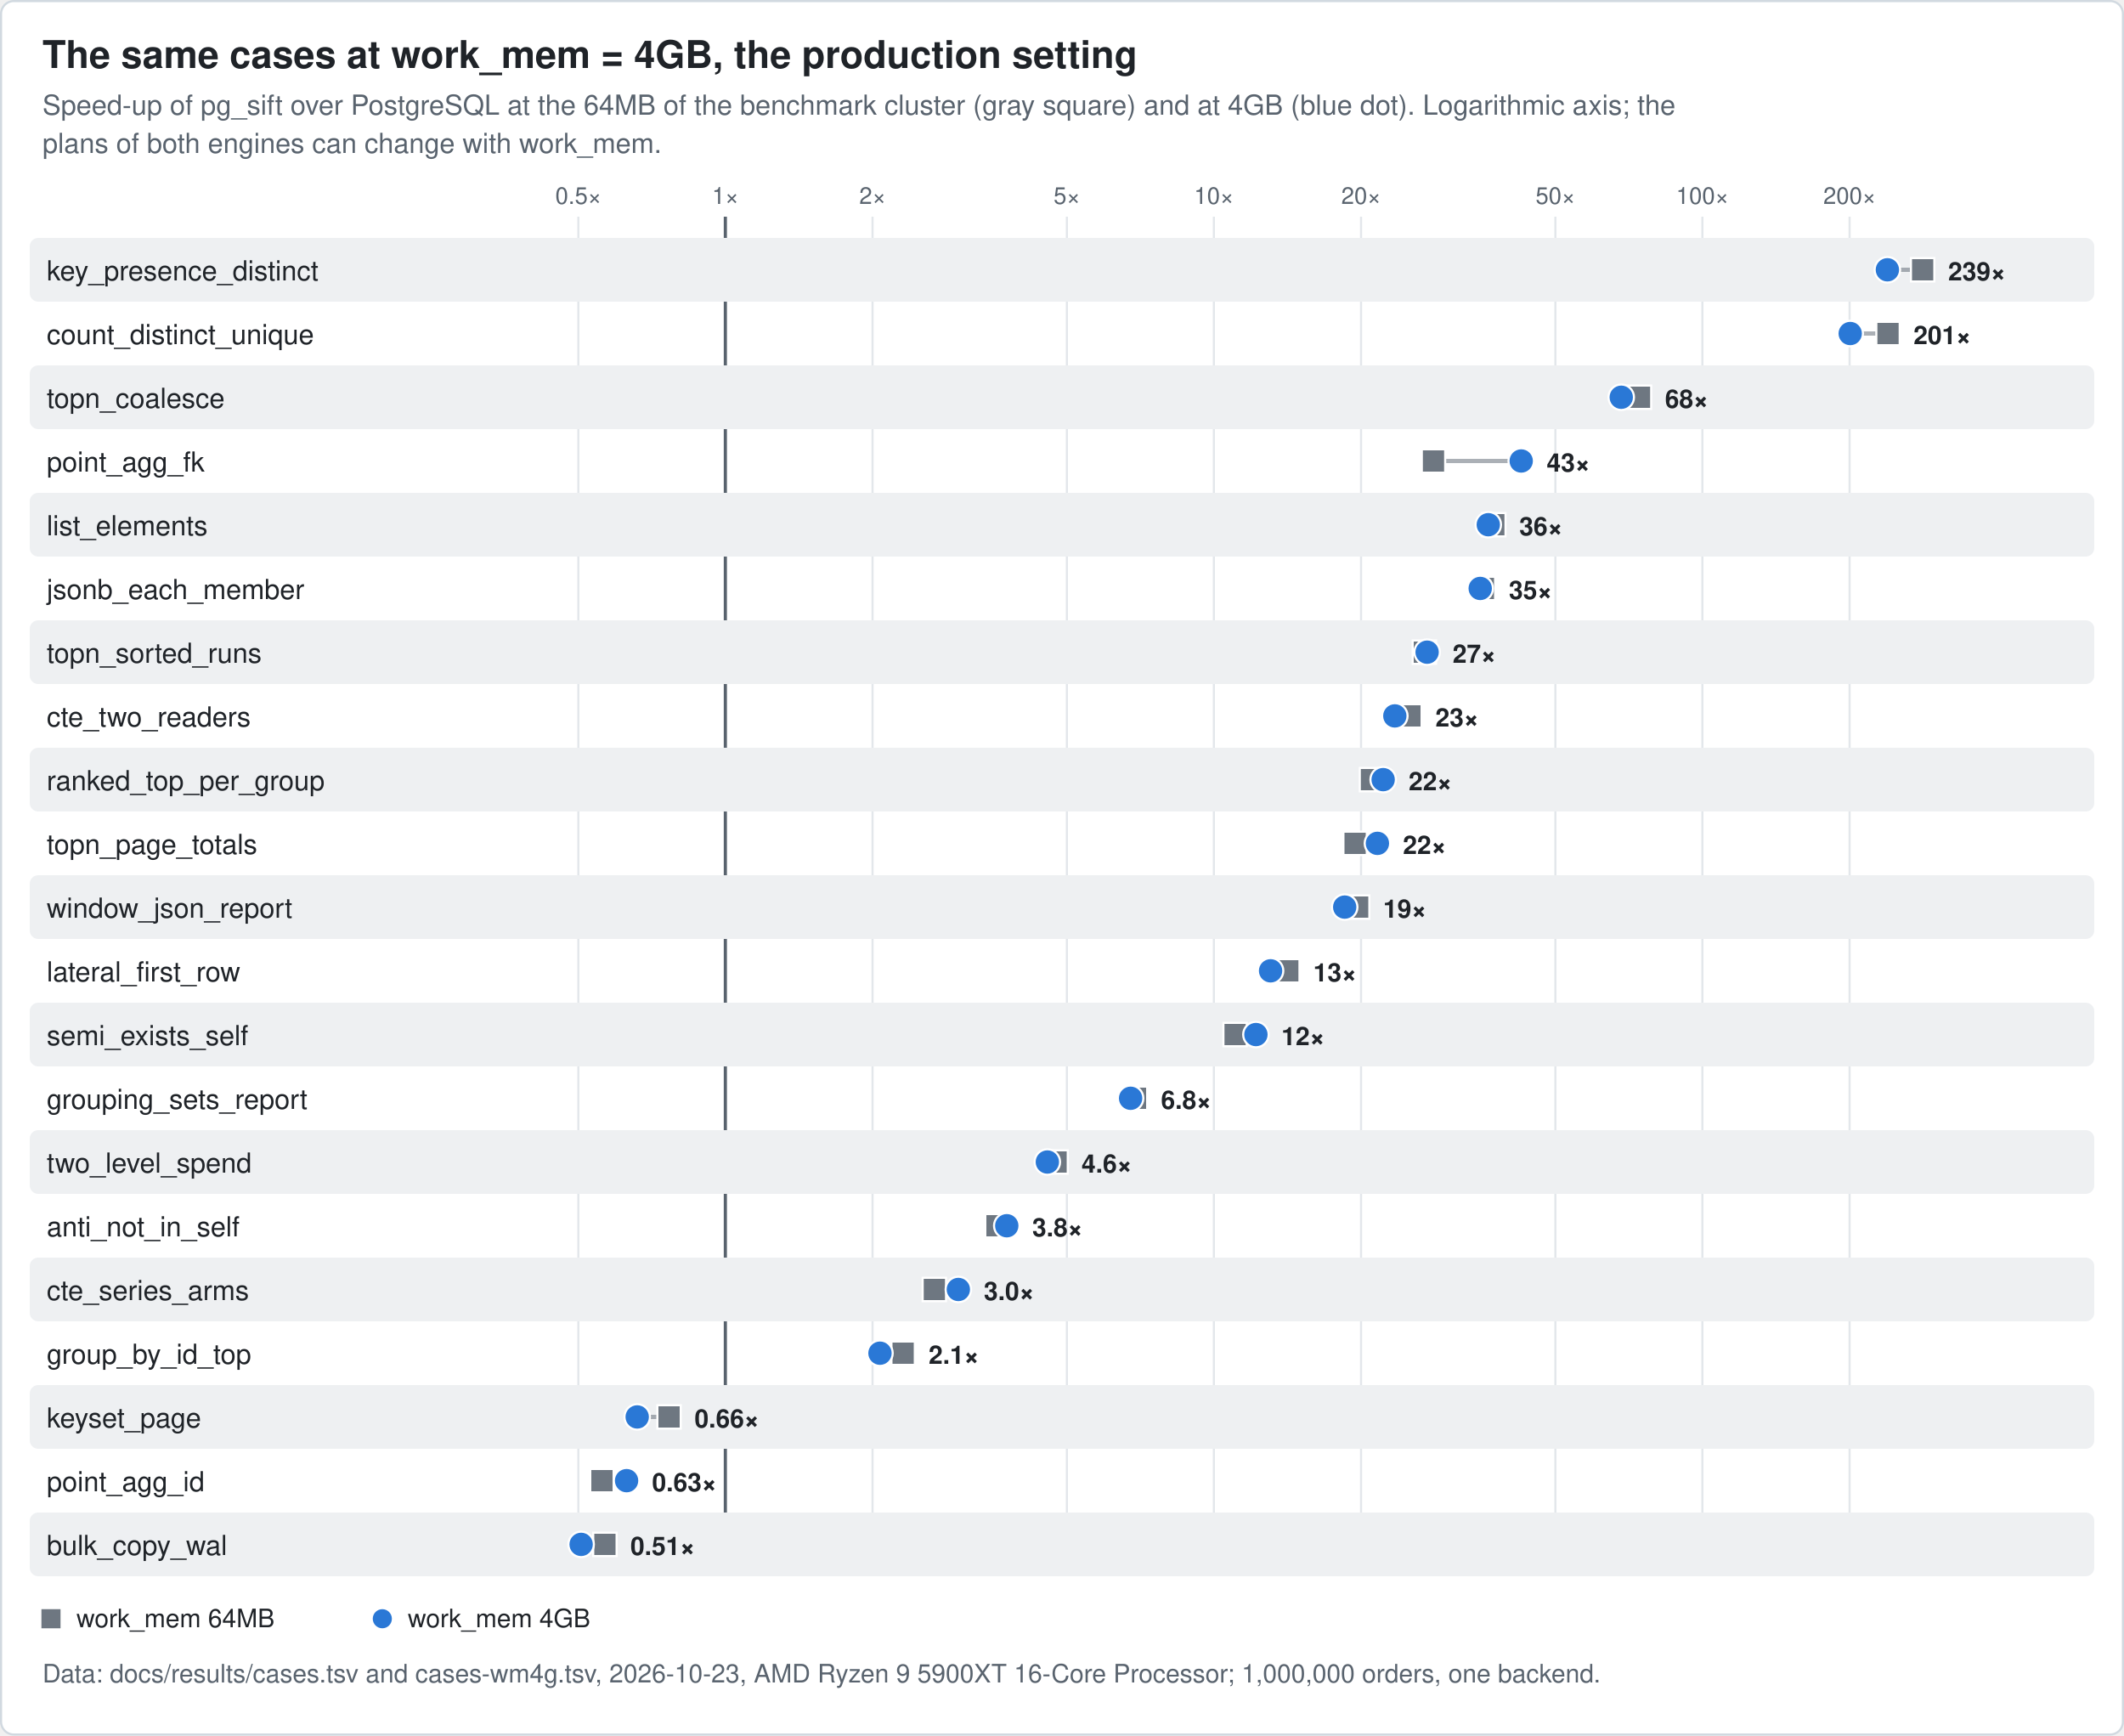
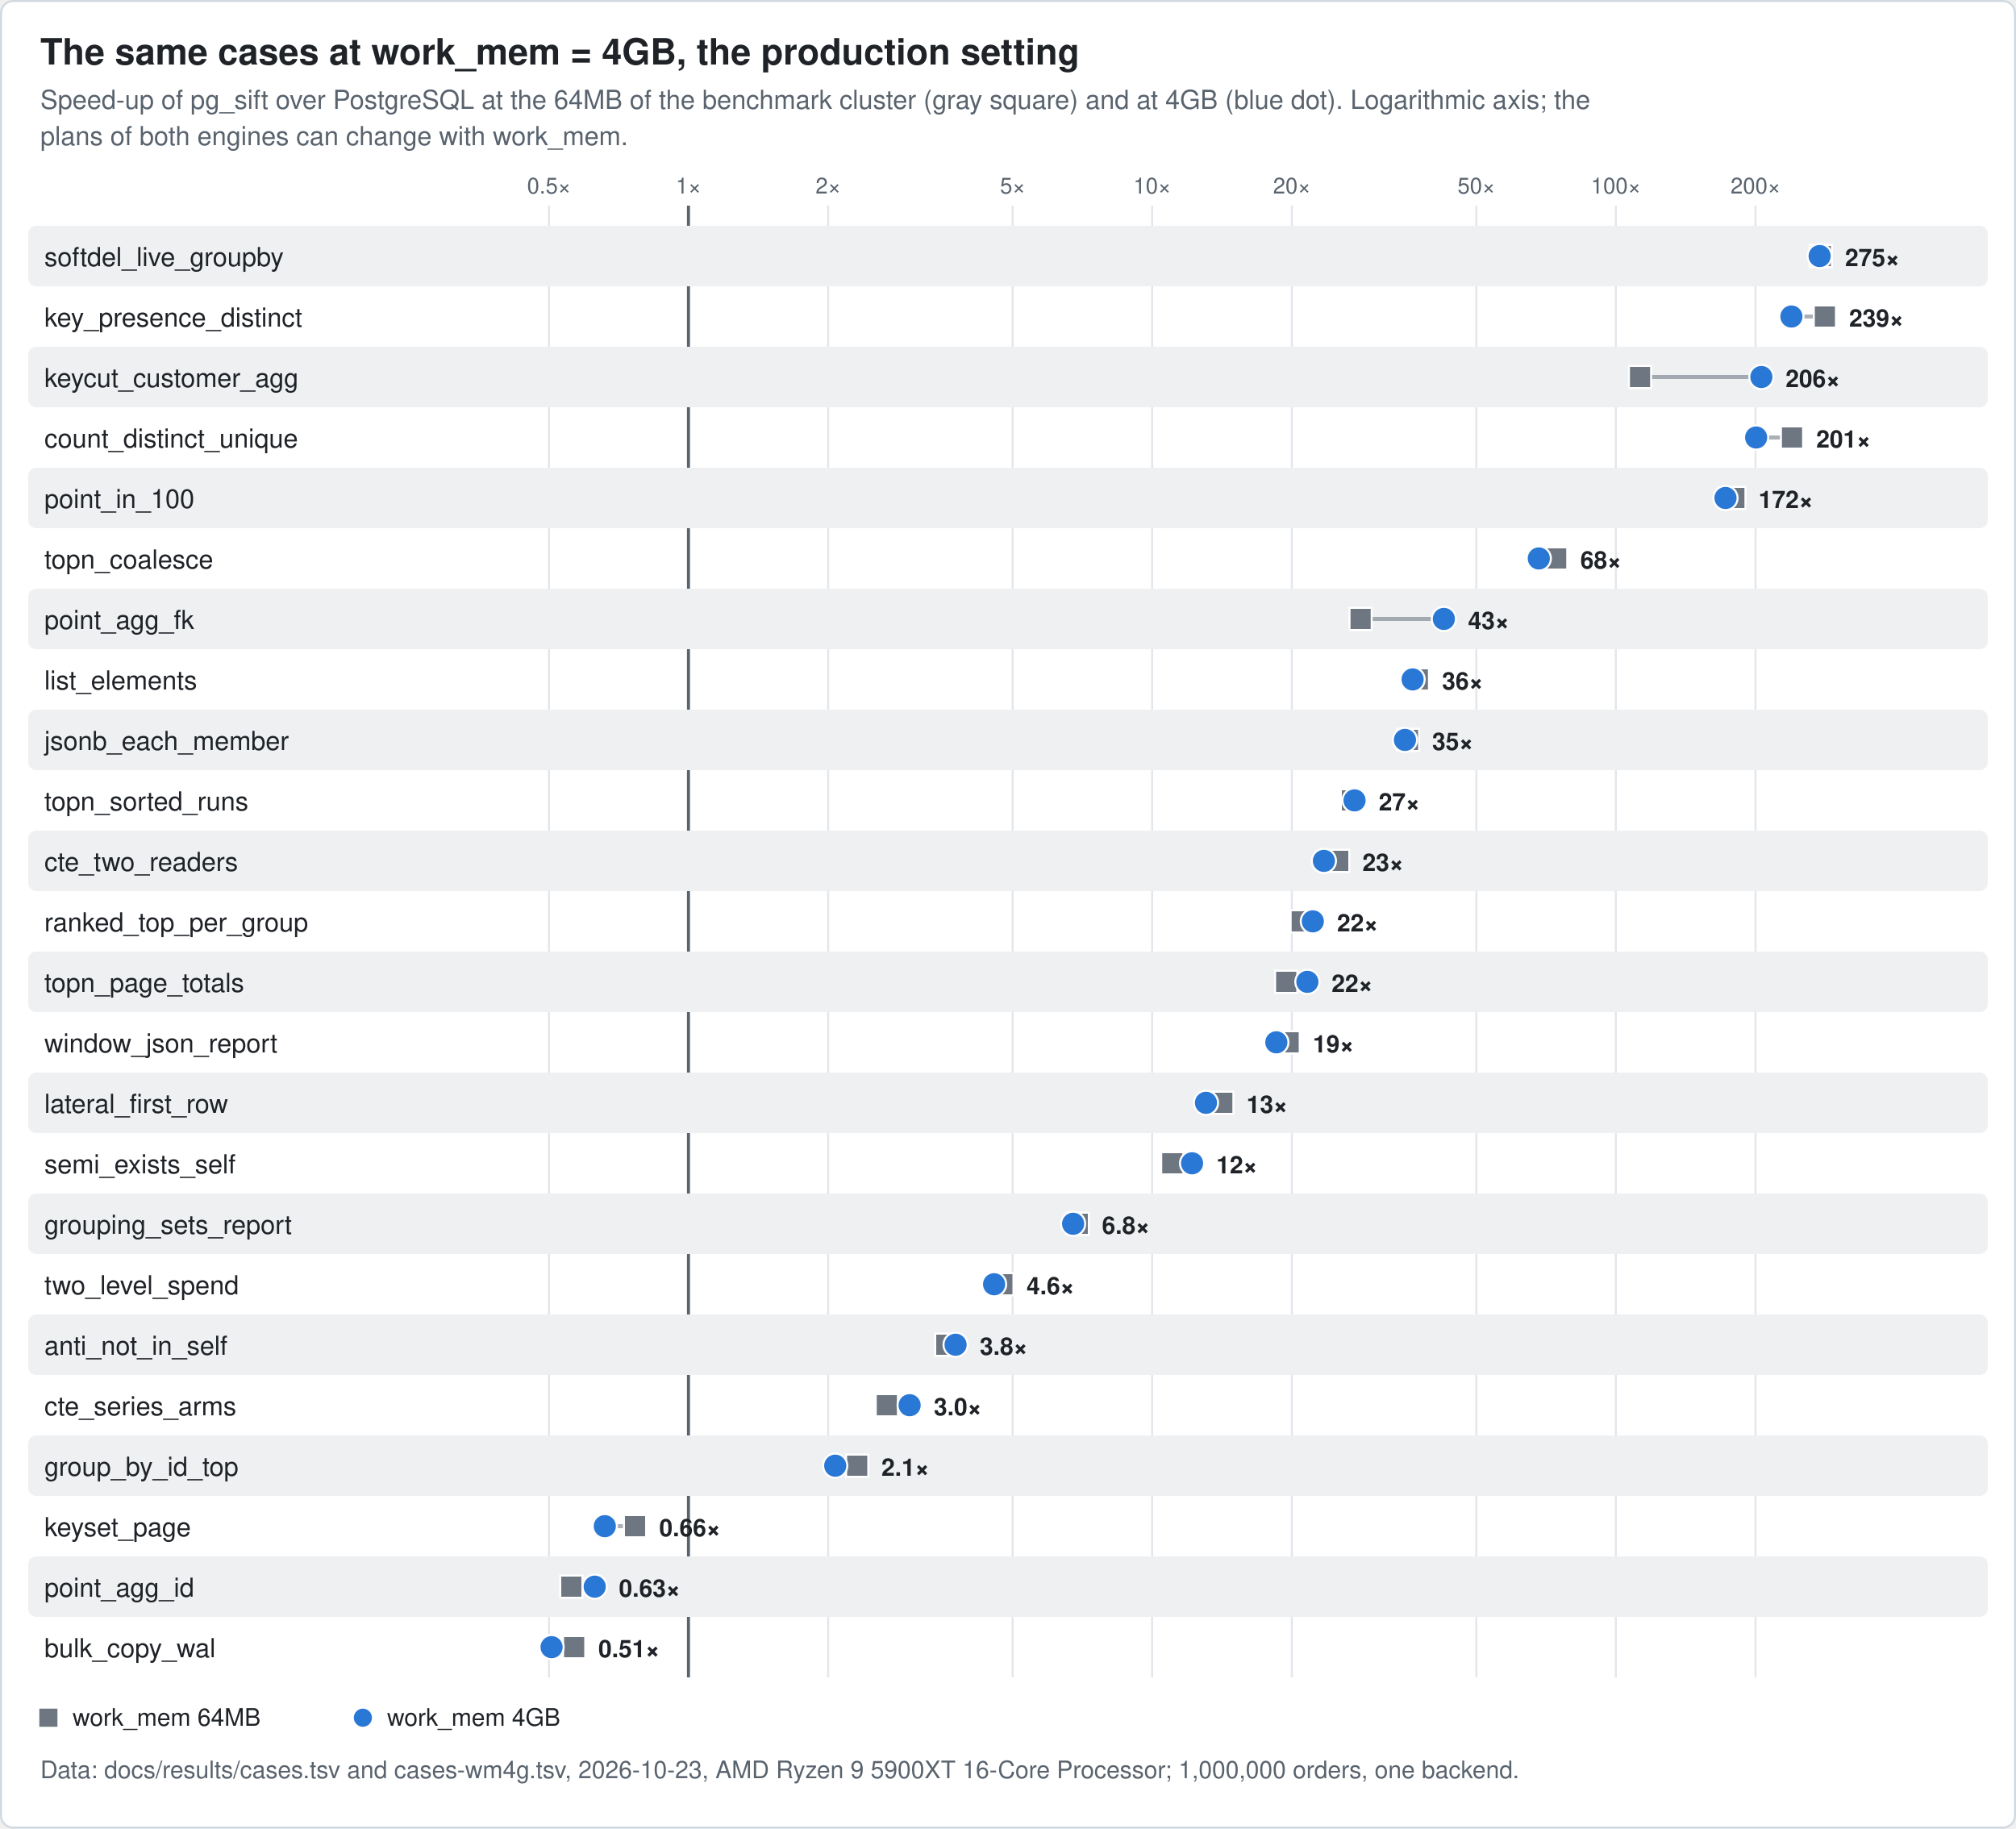
- <svg xmlns="http://www.w3.org/2000/svg" width="1000" height="817" viewBox="0 0 1000 817" role="img" aria-labelledby="t d" font-family="Helvetica, Arial, sans-serif">
-   <rect x="0.5" y="0.5" width="999" height="816" rx="6" fill="#ffffff" stroke="#d1d9e0" />
+ <svg xmlns="http://www.w3.org/2000/svg" width="1000" height="907" viewBox="0 0 1000 907" role="img" aria-labelledby="t d" font-family="Helvetica, Arial, sans-serif">
+   <rect x="0.5" y="0.5" width="999" height="906" rx="6" fill="#ffffff" stroke="#d1d9e0" />
  <text x="20" y="32" font-size="18" text-anchor="start" fill="#1f2328" font-weight="bold">The same cases at work_mem = 4GB, the production setting</text>
  <text x="20" y="54" font-size="13" text-anchor="start" fill="#59636e">Speed-up of pg_sift over PostgreSQL at the 64MB of the benchmark cluster (gray square) and at 4GB (blue dot). Logarithmic axis; the</text>
  <text x="20" y="72" font-size="13" text-anchor="start" fill="#59636e">plans of both engines can change with work_mem.</text>
-   <line x1="272.3" y1="102" x2="272.3" y2="742" stroke="#e3e7eb" stroke-width="1" />
+   <line x1="272.3" y1="102" x2="272.3" y2="832" stroke="#e3e7eb" stroke-width="1" />
  <text x="272.3" y="96" font-size="11" text-anchor="middle" fill="#59636e">0.5×</text>
-   <line x1="341.5" y1="102" x2="341.5" y2="742" stroke="#59636e" stroke-width="1.5" />
+   <line x1="341.5" y1="102" x2="341.5" y2="832" stroke="#59636e" stroke-width="1.5" />
  <text x="341.5" y="96" font-size="11" text-anchor="middle" fill="#59636e">1×</text>
-   <line x1="410.8" y1="102" x2="410.8" y2="742" stroke="#e3e7eb" stroke-width="1" />
+   <line x1="410.8" y1="102" x2="410.8" y2="832" stroke="#e3e7eb" stroke-width="1" />
  <text x="410.8" y="96" font-size="11" text-anchor="middle" fill="#59636e">2×</text>
-   <line x1="502.3" y1="102" x2="502.3" y2="742" stroke="#e3e7eb" stroke-width="1" />
+   <line x1="502.3" y1="102" x2="502.3" y2="832" stroke="#e3e7eb" stroke-width="1" />
  <text x="502.3" y="96" font-size="11" text-anchor="middle" fill="#59636e">5×</text>
-   <line x1="571.5" y1="102" x2="571.5" y2="742" stroke="#e3e7eb" stroke-width="1" />
+   <line x1="571.5" y1="102" x2="571.5" y2="832" stroke="#e3e7eb" stroke-width="1" />
  <text x="571.5" y="96" font-size="11" text-anchor="middle" fill="#59636e">10×</text>
-   <line x1="640.8" y1="102" x2="640.8" y2="742" stroke="#e3e7eb" stroke-width="1" />
+   <line x1="640.8" y1="102" x2="640.8" y2="832" stroke="#e3e7eb" stroke-width="1" />
  <text x="640.8" y="96" font-size="11" text-anchor="middle" fill="#59636e">20×</text>
-   <line x1="732.3" y1="102" x2="732.3" y2="742" stroke="#e3e7eb" stroke-width="1" />
+   <line x1="732.3" y1="102" x2="732.3" y2="832" stroke="#e3e7eb" stroke-width="1" />
  <text x="732.3" y="96" font-size="11" text-anchor="middle" fill="#59636e">50×</text>
-   <line x1="801.5" y1="102" x2="801.5" y2="742" stroke="#e3e7eb" stroke-width="1" />
+   <line x1="801.5" y1="102" x2="801.5" y2="832" stroke="#e3e7eb" stroke-width="1" />
  <text x="801.5" y="96" font-size="11" text-anchor="middle" fill="#59636e">100×</text>
-   <line x1="870.8" y1="102" x2="870.8" y2="742" stroke="#e3e7eb" stroke-width="1" />
+   <line x1="870.8" y1="102" x2="870.8" y2="832" stroke="#e3e7eb" stroke-width="1" />
  <text x="870.8" y="96" font-size="11" text-anchor="middle" fill="#59636e">200×</text>
  <rect x="14" y="112" width="972" height="30" fill="#eef0f2" rx="4" />
-   <text x="22" y="132" font-size="13" text-anchor="start" fill="#1f2328">key_presence_distinct</text>
-   <line x1="905.2" y1="127" x2="888.6" y2="127" stroke="#59636e" stroke-width="2" stroke-opacity="0.5" />
-   <rect x="900.2" y="122" width="10" height="10" fill="#6e7781" stroke="#ffffff" stroke-width="2" paint-order="stroke" />
-   <circle cx="888.6" cy="127" r="5.5" fill="#2a78d6" stroke="#ffffff" stroke-width="2" paint-order="stroke" />
-   <text x="917.2" y="132" font-size="12" text-anchor="start" fill="#1f2328" font-weight="bold">239×</text>
-   <text x="22" y="162" font-size="13" text-anchor="start" fill="#1f2328">count_distinct_unique</text>
-   <line x1="888.9" y1="157" x2="871.1" y2="157" stroke="#59636e" stroke-width="2" stroke-opacity="0.5" />
-   <rect x="883.9" y="152" width="10" height="10" fill="#6e7781" stroke="#ffffff" stroke-width="2" paint-order="stroke" />
-   <circle cx="871.1" cy="157" r="5.5" fill="#2a78d6" stroke="#ffffff" stroke-width="2" paint-order="stroke" />
-   <text x="900.9" y="162" font-size="12" text-anchor="start" fill="#1f2328" font-weight="bold">201×</text>
+   <text x="22" y="132" font-size="13" text-anchor="start" fill="#1f2328">softdel_live_groupby</text>
+   <line x1="903.2" y1="127" x2="902.6" y2="127" stroke="#59636e" stroke-width="2" stroke-opacity="0.5" />
+   <rect x="898.2" y="122" width="10" height="10" fill="#6e7781" stroke="#ffffff" stroke-width="2" paint-order="stroke" />
+   <circle cx="902.6" cy="127" r="5.5" fill="#2a78d6" stroke="#ffffff" stroke-width="2" paint-order="stroke" />
+   <text x="915.2" y="132" font-size="12" text-anchor="start" fill="#1f2328" font-weight="bold">275×</text>
+   <text x="22" y="162" font-size="13" text-anchor="start" fill="#1f2328">key_presence_distinct</text>
+   <line x1="905.2" y1="157" x2="888.6" y2="157" stroke="#59636e" stroke-width="2" stroke-opacity="0.5" />
+   <rect x="900.2" y="152" width="10" height="10" fill="#6e7781" stroke="#ffffff" stroke-width="2" paint-order="stroke" />
+   <circle cx="888.6" cy="157" r="5.5" fill="#2a78d6" stroke="#ffffff" stroke-width="2" paint-order="stroke" />
+   <text x="917.2" y="162" font-size="12" text-anchor="start" fill="#1f2328" font-weight="bold">239×</text>
  <rect x="14" y="172" width="972" height="30" fill="#eef0f2" rx="4" />
-   <text x="22" y="192" font-size="13" text-anchor="start" fill="#1f2328">topn_coalesce</text>
-   <line x1="771.9" y1="187" x2="763.3" y2="187" stroke="#59636e" stroke-width="2" stroke-opacity="0.5" />
-   <rect x="766.9" y="182" width="10" height="10" fill="#6e7781" stroke="#ffffff" stroke-width="2" paint-order="stroke" />
-   <circle cx="763.3" cy="187" r="5.5" fill="#2a78d6" stroke="#ffffff" stroke-width="2" paint-order="stroke" />
-   <text x="783.9" y="192" font-size="12" text-anchor="start" fill="#1f2328" font-weight="bold">68×</text>
-   <text x="22" y="222" font-size="13" text-anchor="start" fill="#1f2328">point_agg_fk</text>
-   <line x1="674.9" y1="217" x2="716.2" y2="217" stroke="#59636e" stroke-width="2" stroke-opacity="0.5" />
-   <rect x="669.9" y="212" width="10" height="10" fill="#6e7781" stroke="#ffffff" stroke-width="2" paint-order="stroke" />
-   <circle cx="716.2" cy="217" r="5.5" fill="#2a78d6" stroke="#ffffff" stroke-width="2" paint-order="stroke" />
-   <text x="728.2" y="222" font-size="12" text-anchor="start" fill="#1f2328" font-weight="bold">43×</text>
+   <text x="22" y="192" font-size="13" text-anchor="start" fill="#1f2328">keycut_customer_agg</text>
+   <line x1="813.5" y1="187" x2="873.7" y2="187" stroke="#59636e" stroke-width="2" stroke-opacity="0.5" />
+   <rect x="808.5" y="182" width="10" height="10" fill="#6e7781" stroke="#ffffff" stroke-width="2" paint-order="stroke" />
+   <circle cx="873.7" cy="187" r="5.5" fill="#2a78d6" stroke="#ffffff" stroke-width="2" paint-order="stroke" />
+   <text x="885.7" y="192" font-size="12" text-anchor="start" fill="#1f2328" font-weight="bold">206×</text>
+   <text x="22" y="222" font-size="13" text-anchor="start" fill="#1f2328">count_distinct_unique</text>
+   <line x1="888.9" y1="217" x2="871.1" y2="217" stroke="#59636e" stroke-width="2" stroke-opacity="0.5" />
+   <rect x="883.9" y="212" width="10" height="10" fill="#6e7781" stroke="#ffffff" stroke-width="2" paint-order="stroke" />
+   <circle cx="871.1" cy="217" r="5.5" fill="#2a78d6" stroke="#ffffff" stroke-width="2" paint-order="stroke" />
+   <text x="900.9" y="222" font-size="12" text-anchor="start" fill="#1f2328" font-weight="bold">201×</text>
  <rect x="14" y="232" width="972" height="30" fill="#eef0f2" rx="4" />
-   <text x="22" y="252" font-size="13" text-anchor="start" fill="#1f2328">list_elements</text>
-   <line x1="703.3" y1="247" x2="700.7" y2="247" stroke="#59636e" stroke-width="2" stroke-opacity="0.5" />
-   <rect x="698.3" y="242" width="10" height="10" fill="#6e7781" stroke="#ffffff" stroke-width="2" paint-order="stroke" />
-   <circle cx="700.7" cy="247" r="5.5" fill="#2a78d6" stroke="#ffffff" stroke-width="2" paint-order="stroke" />
-   <text x="715.3" y="252" font-size="12" text-anchor="start" fill="#1f2328" font-weight="bold">36×</text>
-   <text x="22" y="282" font-size="13" text-anchor="start" fill="#1f2328">jsonb_each_member</text>
-   <line x1="698.4" y1="277" x2="696.9" y2="277" stroke="#59636e" stroke-width="2" stroke-opacity="0.5" />
-   <rect x="693.4" y="272" width="10" height="10" fill="#6e7781" stroke="#ffffff" stroke-width="2" paint-order="stroke" />
-   <circle cx="696.9" cy="277" r="5.5" fill="#2a78d6" stroke="#ffffff" stroke-width="2" paint-order="stroke" />
-   <text x="710.4" y="282" font-size="12" text-anchor="start" fill="#1f2328" font-weight="bold">35×</text>
+   <text x="22" y="252" font-size="13" text-anchor="start" fill="#1f2328">point_in_100</text>
+   <line x1="860.3" y1="247" x2="855.9" y2="247" stroke="#59636e" stroke-width="2" stroke-opacity="0.5" />
+   <rect x="855.3" y="242" width="10" height="10" fill="#6e7781" stroke="#ffffff" stroke-width="2" paint-order="stroke" />
+   <circle cx="855.9" cy="247" r="5.5" fill="#2a78d6" stroke="#ffffff" stroke-width="2" paint-order="stroke" />
+   <text x="872.3" y="252" font-size="12" text-anchor="start" fill="#1f2328" font-weight="bold">172×</text>
+   <text x="22" y="282" font-size="13" text-anchor="start" fill="#1f2328">topn_coalesce</text>
+   <line x1="771.9" y1="277" x2="763.3" y2="277" stroke="#59636e" stroke-width="2" stroke-opacity="0.5" />
+   <rect x="766.9" y="272" width="10" height="10" fill="#6e7781" stroke="#ffffff" stroke-width="2" paint-order="stroke" />
+   <circle cx="763.3" cy="277" r="5.5" fill="#2a78d6" stroke="#ffffff" stroke-width="2" paint-order="stroke" />
+   <text x="783.9" y="282" font-size="12" text-anchor="start" fill="#1f2328" font-weight="bold">68×</text>
  <rect x="14" y="292" width="972" height="30" fill="#eef0f2" rx="4" />
-   <text x="22" y="312" font-size="13" text-anchor="start" fill="#1f2328">topn_sorted_runs</text>
-   <line x1="670.6" y1="307" x2="671.9" y2="307" stroke="#59636e" stroke-width="2" stroke-opacity="0.5" />
-   <rect x="665.6" y="302" width="10" height="10" fill="#6e7781" stroke="#ffffff" stroke-width="2" paint-order="stroke" />
-   <circle cx="671.9" cy="307" r="5.5" fill="#2a78d6" stroke="#ffffff" stroke-width="2" paint-order="stroke" />
-   <text x="683.9" y="312" font-size="12" text-anchor="start" fill="#1f2328" font-weight="bold">27×</text>
-   <text x="22" y="342" font-size="13" text-anchor="start" fill="#1f2328">cte_two_readers</text>
-   <line x1="663.8" y1="337" x2="656.7" y2="337" stroke="#59636e" stroke-width="2" stroke-opacity="0.5" />
-   <rect x="658.8" y="332" width="10" height="10" fill="#6e7781" stroke="#ffffff" stroke-width="2" paint-order="stroke" />
-   <circle cx="656.7" cy="337" r="5.5" fill="#2a78d6" stroke="#ffffff" stroke-width="2" paint-order="stroke" />
-   <text x="675.8" y="342" font-size="12" text-anchor="start" fill="#1f2328" font-weight="bold">23×</text>
+   <text x="22" y="312" font-size="13" text-anchor="start" fill="#1f2328">point_agg_fk</text>
+   <line x1="674.9" y1="307" x2="716.2" y2="307" stroke="#59636e" stroke-width="2" stroke-opacity="0.5" />
+   <rect x="669.9" y="302" width="10" height="10" fill="#6e7781" stroke="#ffffff" stroke-width="2" paint-order="stroke" />
+   <circle cx="716.2" cy="307" r="5.5" fill="#2a78d6" stroke="#ffffff" stroke-width="2" paint-order="stroke" />
+   <text x="728.2" y="312" font-size="12" text-anchor="start" fill="#1f2328" font-weight="bold">43×</text>
+   <text x="22" y="342" font-size="13" text-anchor="start" fill="#1f2328">list_elements</text>
+   <line x1="703.3" y1="337" x2="700.7" y2="337" stroke="#59636e" stroke-width="2" stroke-opacity="0.5" />
+   <rect x="698.3" y="332" width="10" height="10" fill="#6e7781" stroke="#ffffff" stroke-width="2" paint-order="stroke" />
+   <circle cx="700.7" cy="337" r="5.5" fill="#2a78d6" stroke="#ffffff" stroke-width="2" paint-order="stroke" />
+   <text x="715.3" y="342" font-size="12" text-anchor="start" fill="#1f2328" font-weight="bold">36×</text>
  <rect x="14" y="352" width="972" height="30" fill="#eef0f2" rx="4" />
-   <text x="22" y="372" font-size="13" text-anchor="start" fill="#1f2328">ranked_top_per_group</text>
-   <line x1="645.7" y1="367" x2="651.2" y2="367" stroke="#59636e" stroke-width="2" stroke-opacity="0.5" />
-   <rect x="640.7" y="362" width="10" height="10" fill="#6e7781" stroke="#ffffff" stroke-width="2" paint-order="stroke" />
-   <circle cx="651.2" cy="367" r="5.5" fill="#2a78d6" stroke="#ffffff" stroke-width="2" paint-order="stroke" />
-   <text x="663.2" y="372" font-size="12" text-anchor="start" fill="#1f2328" font-weight="bold">22×</text>
-   <text x="22" y="402" font-size="13" text-anchor="start" fill="#1f2328">topn_page_totals</text>
-   <line x1="638" y1="397" x2="648.5" y2="397" stroke="#59636e" stroke-width="2" stroke-opacity="0.5" />
-   <rect x="633" y="392" width="10" height="10" fill="#6e7781" stroke="#ffffff" stroke-width="2" paint-order="stroke" />
-   <circle cx="648.5" cy="397" r="5.5" fill="#2a78d6" stroke="#ffffff" stroke-width="2" paint-order="stroke" />
-   <text x="660.5" y="402" font-size="12" text-anchor="start" fill="#1f2328" font-weight="bold">22×</text>
+   <text x="22" y="372" font-size="13" text-anchor="start" fill="#1f2328">jsonb_each_member</text>
+   <line x1="698.4" y1="367" x2="696.9" y2="367" stroke="#59636e" stroke-width="2" stroke-opacity="0.5" />
+   <rect x="693.4" y="362" width="10" height="10" fill="#6e7781" stroke="#ffffff" stroke-width="2" paint-order="stroke" />
+   <circle cx="696.9" cy="367" r="5.5" fill="#2a78d6" stroke="#ffffff" stroke-width="2" paint-order="stroke" />
+   <text x="710.4" y="372" font-size="12" text-anchor="start" fill="#1f2328" font-weight="bold">35×</text>
+   <text x="22" y="402" font-size="13" text-anchor="start" fill="#1f2328">topn_sorted_runs</text>
+   <line x1="670.6" y1="397" x2="671.9" y2="397" stroke="#59636e" stroke-width="2" stroke-opacity="0.5" />
+   <rect x="665.6" y="392" width="10" height="10" fill="#6e7781" stroke="#ffffff" stroke-width="2" paint-order="stroke" />
+   <circle cx="671.9" cy="397" r="5.5" fill="#2a78d6" stroke="#ffffff" stroke-width="2" paint-order="stroke" />
+   <text x="683.9" y="402" font-size="12" text-anchor="start" fill="#1f2328" font-weight="bold">27×</text>
  <rect x="14" y="412" width="972" height="30" fill="#eef0f2" rx="4" />
-   <text x="22" y="432" font-size="13" text-anchor="start" fill="#1f2328">window_json_report</text>
-   <line x1="639.2" y1="427" x2="633.1" y2="427" stroke="#59636e" stroke-width="2" stroke-opacity="0.5" />
-   <rect x="634.2" y="422" width="10" height="10" fill="#6e7781" stroke="#ffffff" stroke-width="2" paint-order="stroke" />
-   <circle cx="633.1" cy="427" r="5.5" fill="#2a78d6" stroke="#ffffff" stroke-width="2" paint-order="stroke" />
-   <text x="651.2" y="432" font-size="12" text-anchor="start" fill="#1f2328" font-weight="bold">19×</text>
-   <text x="22" y="462" font-size="13" text-anchor="start" fill="#1f2328">lateral_first_row</text>
-   <line x1="606.3" y1="457" x2="598.2" y2="457" stroke="#59636e" stroke-width="2" stroke-opacity="0.5" />
-   <rect x="601.3" y="452" width="10" height="10" fill="#6e7781" stroke="#ffffff" stroke-width="2" paint-order="stroke" />
-   <circle cx="598.2" cy="457" r="5.5" fill="#2a78d6" stroke="#ffffff" stroke-width="2" paint-order="stroke" />
-   <text x="618.3" y="462" font-size="12" text-anchor="start" fill="#1f2328" font-weight="bold">13×</text>
+   <text x="22" y="432" font-size="13" text-anchor="start" fill="#1f2328">cte_two_readers</text>
+   <line x1="663.8" y1="427" x2="656.7" y2="427" stroke="#59636e" stroke-width="2" stroke-opacity="0.5" />
+   <rect x="658.8" y="422" width="10" height="10" fill="#6e7781" stroke="#ffffff" stroke-width="2" paint-order="stroke" />
+   <circle cx="656.7" cy="427" r="5.5" fill="#2a78d6" stroke="#ffffff" stroke-width="2" paint-order="stroke" />
+   <text x="675.8" y="432" font-size="12" text-anchor="start" fill="#1f2328" font-weight="bold">23×</text>
+   <text x="22" y="462" font-size="13" text-anchor="start" fill="#1f2328">ranked_top_per_group</text>
+   <line x1="645.7" y1="457" x2="651.2" y2="457" stroke="#59636e" stroke-width="2" stroke-opacity="0.5" />
+   <rect x="640.7" y="452" width="10" height="10" fill="#6e7781" stroke="#ffffff" stroke-width="2" paint-order="stroke" />
+   <circle cx="651.2" cy="457" r="5.5" fill="#2a78d6" stroke="#ffffff" stroke-width="2" paint-order="stroke" />
+   <text x="663.2" y="462" font-size="12" text-anchor="start" fill="#1f2328" font-weight="bold">22×</text>
  <rect x="14" y="472" width="972" height="30" fill="#eef0f2" rx="4" />
-   <text x="22" y="492" font-size="13" text-anchor="start" fill="#1f2328">semi_exists_self</text>
-   <line x1="581.5" y1="487" x2="591.3" y2="487" stroke="#59636e" stroke-width="2" stroke-opacity="0.5" />
-   <rect x="576.5" y="482" width="10" height="10" fill="#6e7781" stroke="#ffffff" stroke-width="2" paint-order="stroke" />
-   <circle cx="591.3" cy="487" r="5.5" fill="#2a78d6" stroke="#ffffff" stroke-width="2" paint-order="stroke" />
-   <text x="603.3" y="492" font-size="12" text-anchor="start" fill="#1f2328" font-weight="bold">12×</text>
-   <text x="22" y="522" font-size="13" text-anchor="start" fill="#1f2328">grouping_sets_report</text>
-   <line x1="534.6" y1="517" x2="532.3" y2="517" stroke="#59636e" stroke-width="2" stroke-opacity="0.5" />
-   <rect x="529.6" y="512" width="10" height="10" fill="#6e7781" stroke="#ffffff" stroke-width="2" paint-order="stroke" />
-   <circle cx="532.3" cy="517" r="5.5" fill="#2a78d6" stroke="#ffffff" stroke-width="2" paint-order="stroke" />
-   <text x="546.6" y="522" font-size="12" text-anchor="start" fill="#1f2328" font-weight="bold">6.8×</text>
+   <text x="22" y="492" font-size="13" text-anchor="start" fill="#1f2328">topn_page_totals</text>
+   <line x1="638" y1="487" x2="648.5" y2="487" stroke="#59636e" stroke-width="2" stroke-opacity="0.5" />
+   <rect x="633" y="482" width="10" height="10" fill="#6e7781" stroke="#ffffff" stroke-width="2" paint-order="stroke" />
+   <circle cx="648.5" cy="487" r="5.5" fill="#2a78d6" stroke="#ffffff" stroke-width="2" paint-order="stroke" />
+   <text x="660.5" y="492" font-size="12" text-anchor="start" fill="#1f2328" font-weight="bold">22×</text>
+   <text x="22" y="522" font-size="13" text-anchor="start" fill="#1f2328">window_json_report</text>
+   <line x1="639.2" y1="517" x2="633.1" y2="517" stroke="#59636e" stroke-width="2" stroke-opacity="0.5" />
+   <rect x="634.2" y="512" width="10" height="10" fill="#6e7781" stroke="#ffffff" stroke-width="2" paint-order="stroke" />
+   <circle cx="633.1" cy="517" r="5.5" fill="#2a78d6" stroke="#ffffff" stroke-width="2" paint-order="stroke" />
+   <text x="651.2" y="522" font-size="12" text-anchor="start" fill="#1f2328" font-weight="bold">19×</text>
  <rect x="14" y="532" width="972" height="30" fill="#eef0f2" rx="4" />
-   <text x="22" y="552" font-size="13" text-anchor="start" fill="#1f2328">two_level_spend</text>
-   <line x1="497.2" y1="547" x2="493.1" y2="547" stroke="#59636e" stroke-width="2" stroke-opacity="0.5" />
-   <rect x="492.2" y="542" width="10" height="10" fill="#6e7781" stroke="#ffffff" stroke-width="2" paint-order="stroke" />
-   <circle cx="493.1" cy="547" r="5.5" fill="#2a78d6" stroke="#ffffff" stroke-width="2" paint-order="stroke" />
-   <text x="509.2" y="552" font-size="12" text-anchor="start" fill="#1f2328" font-weight="bold">4.6×</text>
-   <text x="22" y="582" font-size="13" text-anchor="start" fill="#1f2328">anti_not_in_self</text>
-   <line x1="469.4" y1="577" x2="474" y2="577" stroke="#59636e" stroke-width="2" stroke-opacity="0.5" />
-   <rect x="464.4" y="572" width="10" height="10" fill="#6e7781" stroke="#ffffff" stroke-width="2" paint-order="stroke" />
-   <circle cx="474" cy="577" r="5.5" fill="#2a78d6" stroke="#ffffff" stroke-width="2" paint-order="stroke" />
-   <text x="486" y="582" font-size="12" text-anchor="start" fill="#1f2328" font-weight="bold">3.8×</text>
+   <text x="22" y="552" font-size="13" text-anchor="start" fill="#1f2328">lateral_first_row</text>
+   <line x1="606.3" y1="547" x2="598.2" y2="547" stroke="#59636e" stroke-width="2" stroke-opacity="0.5" />
+   <rect x="601.3" y="542" width="10" height="10" fill="#6e7781" stroke="#ffffff" stroke-width="2" paint-order="stroke" />
+   <circle cx="598.2" cy="547" r="5.5" fill="#2a78d6" stroke="#ffffff" stroke-width="2" paint-order="stroke" />
+   <text x="618.3" y="552" font-size="12" text-anchor="start" fill="#1f2328" font-weight="bold">13×</text>
+   <text x="22" y="582" font-size="13" text-anchor="start" fill="#1f2328">semi_exists_self</text>
+   <line x1="581.5" y1="577" x2="591.3" y2="577" stroke="#59636e" stroke-width="2" stroke-opacity="0.5" />
+   <rect x="576.5" y="572" width="10" height="10" fill="#6e7781" stroke="#ffffff" stroke-width="2" paint-order="stroke" />
+   <circle cx="591.3" cy="577" r="5.5" fill="#2a78d6" stroke="#ffffff" stroke-width="2" paint-order="stroke" />
+   <text x="603.3" y="582" font-size="12" text-anchor="start" fill="#1f2328" font-weight="bold">12×</text>
  <rect x="14" y="592" width="972" height="30" fill="#eef0f2" rx="4" />
-   <text x="22" y="612" font-size="13" text-anchor="start" fill="#1f2328">cte_series_arms</text>
-   <line x1="439.9" y1="607" x2="451.2" y2="607" stroke="#59636e" stroke-width="2" stroke-opacity="0.5" />
-   <rect x="434.9" y="602" width="10" height="10" fill="#6e7781" stroke="#ffffff" stroke-width="2" paint-order="stroke" />
-   <circle cx="451.2" cy="607" r="5.5" fill="#2a78d6" stroke="#ffffff" stroke-width="2" paint-order="stroke" />
-   <text x="463.2" y="612" font-size="12" text-anchor="start" fill="#1f2328" font-weight="bold">3.0×</text>
-   <text x="22" y="642" font-size="13" text-anchor="start" fill="#1f2328">group_by_id_top</text>
-   <line x1="425.2" y1="637" x2="414.3" y2="637" stroke="#59636e" stroke-width="2" stroke-opacity="0.5" />
-   <rect x="420.2" y="632" width="10" height="10" fill="#6e7781" stroke="#ffffff" stroke-width="2" paint-order="stroke" />
-   <circle cx="414.3" cy="637" r="5.5" fill="#2a78d6" stroke="#ffffff" stroke-width="2" paint-order="stroke" />
-   <text x="437.2" y="642" font-size="12" text-anchor="start" fill="#1f2328" font-weight="bold">2.1×</text>
+   <text x="22" y="612" font-size="13" text-anchor="start" fill="#1f2328">grouping_sets_report</text>
+   <line x1="534.6" y1="607" x2="532.3" y2="607" stroke="#59636e" stroke-width="2" stroke-opacity="0.5" />
+   <rect x="529.6" y="602" width="10" height="10" fill="#6e7781" stroke="#ffffff" stroke-width="2" paint-order="stroke" />
+   <circle cx="532.3" cy="607" r="5.5" fill="#2a78d6" stroke="#ffffff" stroke-width="2" paint-order="stroke" />
+   <text x="546.6" y="612" font-size="12" text-anchor="start" fill="#1f2328" font-weight="bold">6.8×</text>
+   <text x="22" y="642" font-size="13" text-anchor="start" fill="#1f2328">two_level_spend</text>
+   <line x1="497.2" y1="637" x2="493.1" y2="637" stroke="#59636e" stroke-width="2" stroke-opacity="0.5" />
+   <rect x="492.2" y="632" width="10" height="10" fill="#6e7781" stroke="#ffffff" stroke-width="2" paint-order="stroke" />
+   <circle cx="493.1" cy="637" r="5.5" fill="#2a78d6" stroke="#ffffff" stroke-width="2" paint-order="stroke" />
+   <text x="509.2" y="642" font-size="12" text-anchor="start" fill="#1f2328" font-weight="bold">4.6×</text>
  <rect x="14" y="652" width="972" height="30" fill="#eef0f2" rx="4" />
-   <text x="22" y="672" font-size="13" text-anchor="start" fill="#1f2328">keyset_page</text>
-   <line x1="315" y1="667" x2="300" y2="667" stroke="#59636e" stroke-width="2" stroke-opacity="0.5" />
-   <rect x="310" y="662" width="10" height="10" fill="#6e7781" stroke="#ffffff" stroke-width="2" paint-order="stroke" />
-   <circle cx="300" cy="667" r="5.5" fill="#2a78d6" stroke="#ffffff" stroke-width="2" paint-order="stroke" />
-   <text x="327" y="672" font-size="12" text-anchor="start" fill="#1f2328" font-weight="bold">0.66×</text>
-   <text x="22" y="702" font-size="13" text-anchor="start" fill="#1f2328">point_agg_id</text>
-   <line x1="283.4" y1="697" x2="295" y2="697" stroke="#59636e" stroke-width="2" stroke-opacity="0.5" />
-   <rect x="278.4" y="692" width="10" height="10" fill="#6e7781" stroke="#ffffff" stroke-width="2" paint-order="stroke" />
-   <circle cx="295" cy="697" r="5.5" fill="#2a78d6" stroke="#ffffff" stroke-width="2" paint-order="stroke" />
-   <text x="307" y="702" font-size="12" text-anchor="start" fill="#1f2328" font-weight="bold">0.63×</text>
+   <text x="22" y="672" font-size="13" text-anchor="start" fill="#1f2328">anti_not_in_self</text>
+   <line x1="469.4" y1="667" x2="474" y2="667" stroke="#59636e" stroke-width="2" stroke-opacity="0.5" />
+   <rect x="464.4" y="662" width="10" height="10" fill="#6e7781" stroke="#ffffff" stroke-width="2" paint-order="stroke" />
+   <circle cx="474" cy="667" r="5.5" fill="#2a78d6" stroke="#ffffff" stroke-width="2" paint-order="stroke" />
+   <text x="486" y="672" font-size="12" text-anchor="start" fill="#1f2328" font-weight="bold">3.8×</text>
+   <text x="22" y="702" font-size="13" text-anchor="start" fill="#1f2328">cte_series_arms</text>
+   <line x1="439.9" y1="697" x2="451.2" y2="697" stroke="#59636e" stroke-width="2" stroke-opacity="0.5" />
+   <rect x="434.9" y="692" width="10" height="10" fill="#6e7781" stroke="#ffffff" stroke-width="2" paint-order="stroke" />
+   <circle cx="451.2" cy="697" r="5.5" fill="#2a78d6" stroke="#ffffff" stroke-width="2" paint-order="stroke" />
+   <text x="463.2" y="702" font-size="12" text-anchor="start" fill="#1f2328" font-weight="bold">3.0×</text>
  <rect x="14" y="712" width="972" height="30" fill="#eef0f2" rx="4" />
-   <text x="22" y="732" font-size="13" text-anchor="start" fill="#1f2328">bulk_copy_wal</text>
-   <line x1="284.8" y1="727" x2="273.6" y2="727" stroke="#59636e" stroke-width="2" stroke-opacity="0.5" />
-   <rect x="279.8" y="722" width="10" height="10" fill="#6e7781" stroke="#ffffff" stroke-width="2" paint-order="stroke" />
-   <circle cx="273.6" cy="727" r="5.5" fill="#2a78d6" stroke="#ffffff" stroke-width="2" paint-order="stroke" />
-   <text x="296.8" y="732" font-size="12" text-anchor="start" fill="#1f2328" font-weight="bold">0.51×</text>
-   <rect x="19.5" y="757.5" width="9" height="9" fill="#6e7781" stroke="#ffffff" stroke-width="2" paint-order="stroke" />
-   <text x="36" y="766" font-size="12" text-anchor="start" fill="#1f2328">work_mem 64MB</text>
-   <circle cx="180" cy="762" r="4.5" fill="#2a78d6" stroke="#ffffff" stroke-width="2" paint-order="stroke" />
-   <text x="192" y="766" font-size="12" text-anchor="start" fill="#1f2328">work_mem 4GB</text>
-   <text x="20" y="792" font-size="12" text-anchor="start" fill="#59636e">Data: docs/results/cases.tsv and cases-wm4g.tsv, 2026-10-23, AMD Ryzen 9 5900XT 16-Core Processor; 1,000,000 orders, one backend.</text>
+   <text x="22" y="732" font-size="13" text-anchor="start" fill="#1f2328">group_by_id_top</text>
+   <line x1="425.2" y1="727" x2="414.3" y2="727" stroke="#59636e" stroke-width="2" stroke-opacity="0.5" />
+   <rect x="420.2" y="722" width="10" height="10" fill="#6e7781" stroke="#ffffff" stroke-width="2" paint-order="stroke" />
+   <circle cx="414.3" cy="727" r="5.5" fill="#2a78d6" stroke="#ffffff" stroke-width="2" paint-order="stroke" />
+   <text x="437.2" y="732" font-size="12" text-anchor="start" fill="#1f2328" font-weight="bold">2.1×</text>
+   <text x="22" y="762" font-size="13" text-anchor="start" fill="#1f2328">keyset_page</text>
+   <line x1="315" y1="757" x2="300" y2="757" stroke="#59636e" stroke-width="2" stroke-opacity="0.5" />
+   <rect x="310" y="752" width="10" height="10" fill="#6e7781" stroke="#ffffff" stroke-width="2" paint-order="stroke" />
+   <circle cx="300" cy="757" r="5.5" fill="#2a78d6" stroke="#ffffff" stroke-width="2" paint-order="stroke" />
+   <text x="327" y="762" font-size="12" text-anchor="start" fill="#1f2328" font-weight="bold">0.66×</text>
+   <rect x="14" y="772" width="972" height="30" fill="#eef0f2" rx="4" />
+   <text x="22" y="792" font-size="13" text-anchor="start" fill="#1f2328">point_agg_id</text>
+   <line x1="283.4" y1="787" x2="295" y2="787" stroke="#59636e" stroke-width="2" stroke-opacity="0.5" />
+   <rect x="278.4" y="782" width="10" height="10" fill="#6e7781" stroke="#ffffff" stroke-width="2" paint-order="stroke" />
+   <circle cx="295" cy="787" r="5.5" fill="#2a78d6" stroke="#ffffff" stroke-width="2" paint-order="stroke" />
+   <text x="307" y="792" font-size="12" text-anchor="start" fill="#1f2328" font-weight="bold">0.63×</text>
+   <text x="22" y="822" font-size="13" text-anchor="start" fill="#1f2328">bulk_copy_wal</text>
+   <line x1="284.8" y1="817" x2="273.6" y2="817" stroke="#59636e" stroke-width="2" stroke-opacity="0.5" />
+   <rect x="279.8" y="812" width="10" height="10" fill="#6e7781" stroke="#ffffff" stroke-width="2" paint-order="stroke" />
+   <circle cx="273.6" cy="817" r="5.5" fill="#2a78d6" stroke="#ffffff" stroke-width="2" paint-order="stroke" />
+   <text x="296.8" y="822" font-size="12" text-anchor="start" fill="#1f2328" font-weight="bold">0.51×</text>
+   <rect x="19.5" y="847.5" width="9" height="9" fill="#6e7781" stroke="#ffffff" stroke-width="2" paint-order="stroke" />
+   <text x="36" y="856" font-size="12" text-anchor="start" fill="#1f2328">work_mem 64MB</text>
+   <circle cx="180" cy="852" r="4.5" fill="#2a78d6" stroke="#ffffff" stroke-width="2" paint-order="stroke" />
+   <text x="192" y="856" font-size="12" text-anchor="start" fill="#1f2328">work_mem 4GB</text>
+   <text x="20" y="882" font-size="12" text-anchor="start" fill="#59636e">Data: docs/results/cases.tsv and cases-wm4g.tsv, 2026-10-23, AMD Ryzen 9 5900XT 16-Core Processor; 1,000,000 orders, one backend.</text>
</svg>
